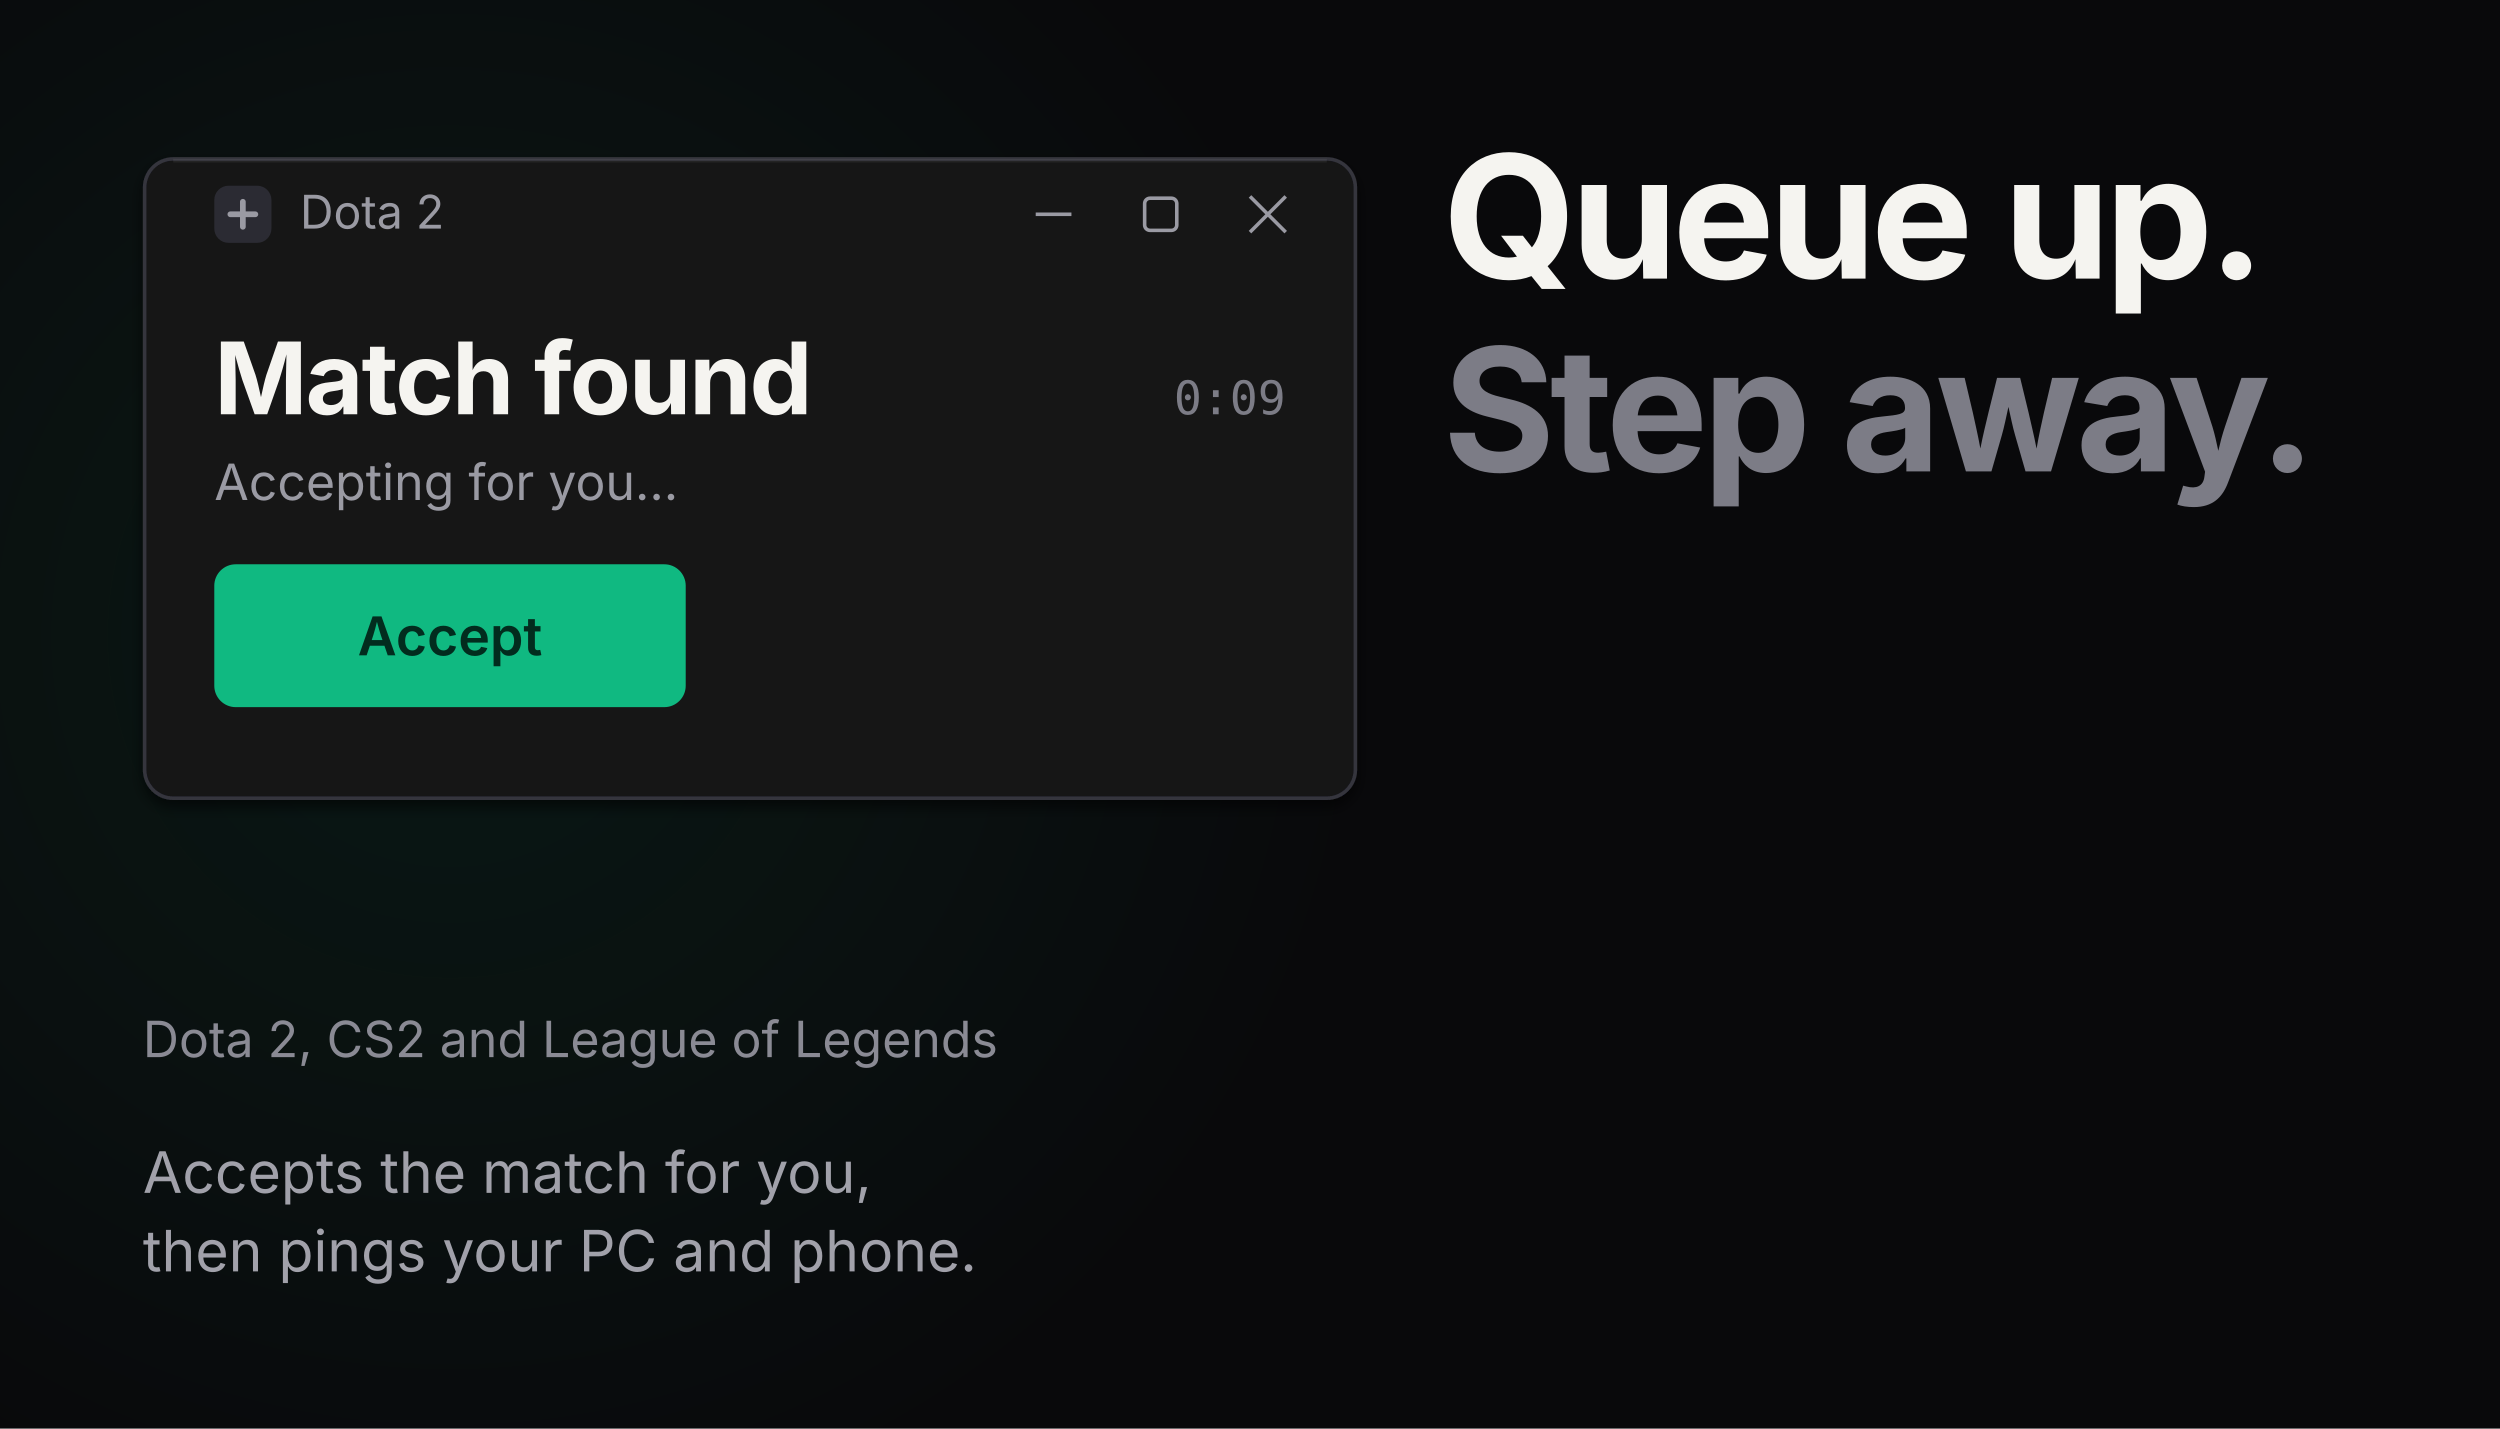
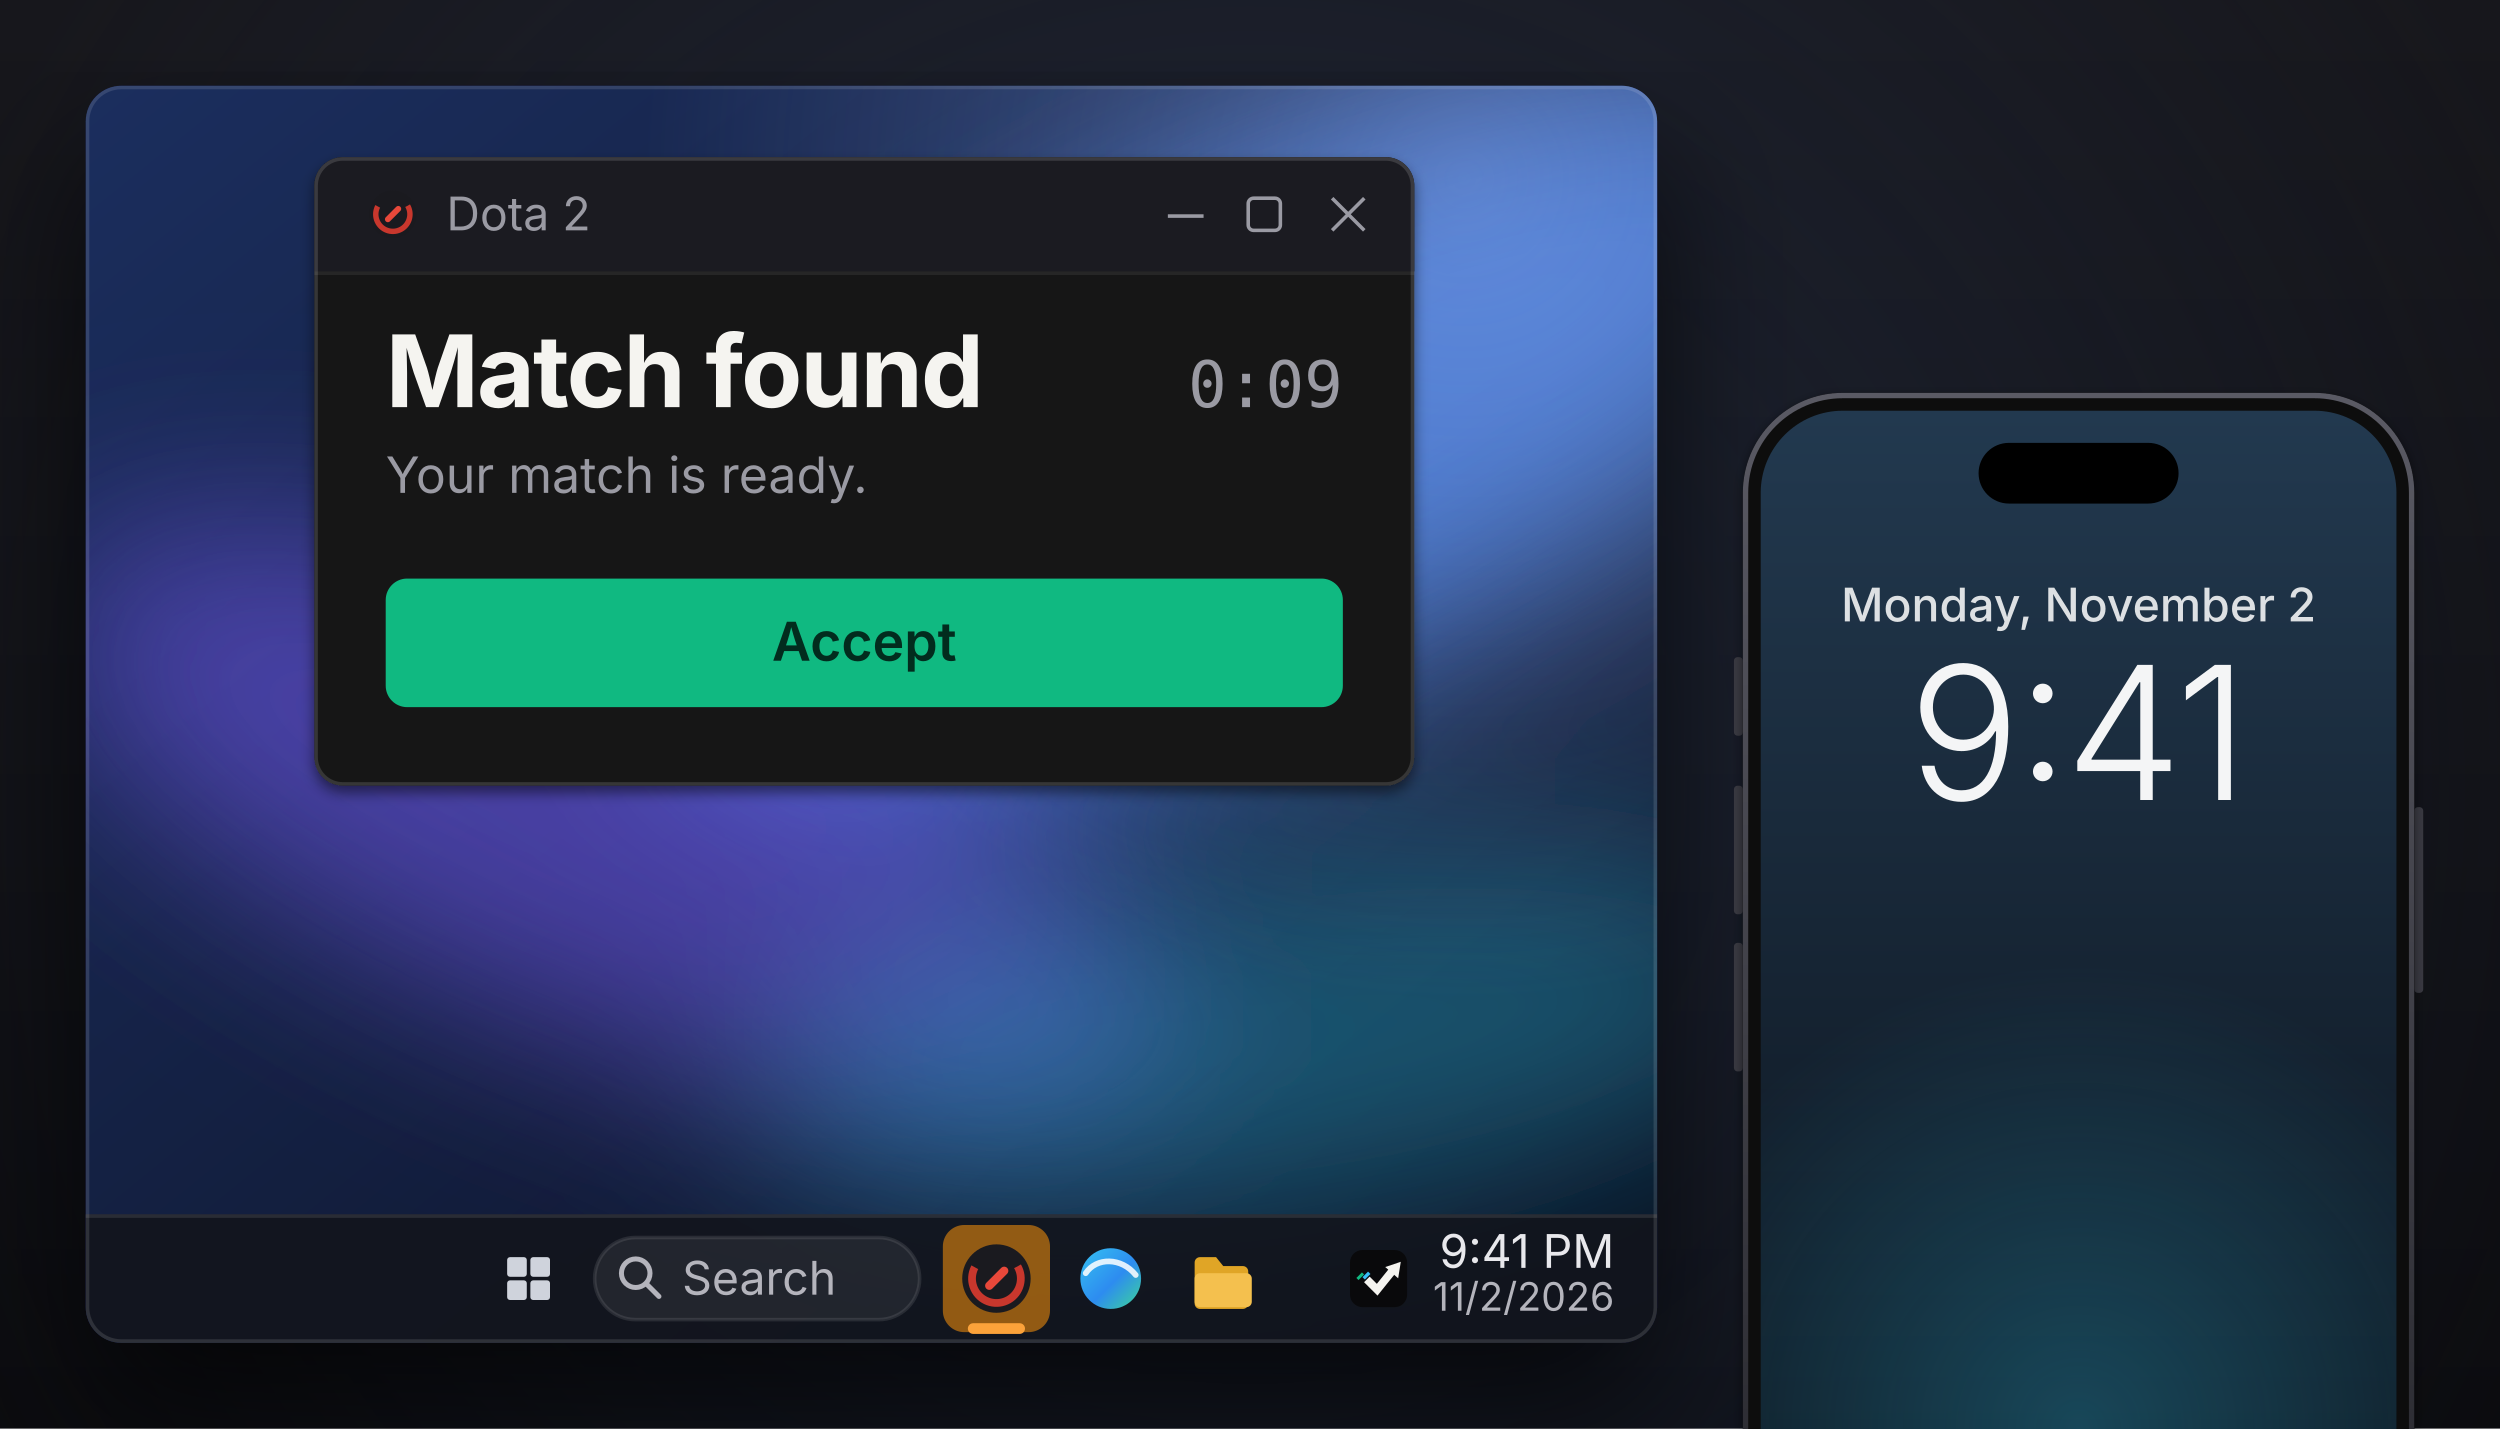
- <svg xmlns="http://www.w3.org/2000/svg" viewBox="0 0 700 400" width="700" height="400" role="img" aria-label="AutoReady demo: a Match found popup in Dota 2 accepts itself while you are in another window; then a Windows notification and a phone notification say the match was accepted.">
+ <svg xmlns="http://www.w3.org/2000/svg" viewBox="0 0 700 400" width="700" height="400" role="img" aria-label="AutoReady demo: on a Windows 11 desktop a Dota 2 Match found popup appears while the Dota 2 taskbar icon flashes; AutoReady clicks Accept for you, then a Windows notification and a phone lock-screen notification say the match was accepted.">
  <defs>
-     <radialGradient id="glow" gradientUnits="userSpaceOnUse" cx="126" cy="178" r="260">
-       <stop offset="0" stop-color="#10B981" stop-opacity=".09" />
-       <stop offset="1" stop-color="#10B981" stop-opacity="0" />
+     <linearGradient id="cv" x1="0" y1="0" x2="0" y2="1">
+       <stop offset="0" stop-color="#17171C" />
+       <stop offset="1" stop-color="#0B0B0E" />
+     </linearGradient>
+     <radialGradient id="cvg" gradientUnits="userSpaceOnUse" cx="350" cy="220" r="400">
+       <stop offset="0" stop-color="#26334F" stop-opacity=".55" />
+       <stop offset="1" stop-color="#26334F" stop-opacity="0" />
    </radialGradient>
-     <filter id="shw" filterUnits="userSpaceOnUse" x="0" y="0" width="700" height="400" color-interpolation-filters="sRGB">
-       <feDropShadow dx="0" dy="24" stdDeviation="24" flood-color="#000" flood-opacity=".8" />
-       <feDropShadow dx="0" dy="2" stdDeviation="2" flood-color="#000" flood-opacity=".6" />
-     </filter>
-     <filter id="shwt" filterUnits="userSpaceOnUse" x="0" y="0" width="700" height="400" color-interpolation-filters="sRGB">
-       <feDropShadow dx="0" dy="8" stdDeviation="12" flood-color="#000" flood-opacity=".6" />
+     <linearGradient id="wp" x1="0" y1="0" x2="1" y2="1">
+       <stop offset="0" stop-color="#1B2E5E" />
+       <stop offset="1" stop-color="#0B1020" />
+     </linearGradient>
+     <radialGradient id="bloom" gradientUnits="userSpaceOnUse" cx="410" cy="50" r="230">
+       <stop offset="0" stop-color="#9DBBFF" stop-opacity=".38" />
+       <stop offset="1" stop-color="#9DBBFF" stop-opacity="0" />
+     </radialGradient>
+     <linearGradient id="lk" x1="0" y1="0" x2="0" y2="1">
+       <stop offset="0" stop-color="#22394F" />
+       <stop offset=".55" stop-color="#14212F" />
+       <stop offset="1" stop-color="#0D141D" />
+     </linearGradient>
+     <radialGradient id="teal" gradientUnits="userSpaceOnUse" cx="94" cy="290" r="130">
+       <stop offset="0" stop-color="#2BB3D6" stop-opacity=".3" />
+       <stop offset="1" stop-color="#2BB3D6" stop-opacity="0" />
+     </radialGradient>
+     <linearGradient id="edge" x1="0" y1="0" x2="0" y2="1">
+       <stop offset="0" stop-color="#5A5A64" />
+       <stop offset="1" stop-color="#26262C" />
+     </linearGradient>
+     <linearGradient id="br" x1="0" y1="0" x2="1" y2="1">
+       <stop offset="0" stop-color="#35C1F1" />
+       <stop offset=".55" stop-color="#2D8CF0" />
+       <stop offset="1" stop-color="#3DD598" />
+     </linearGradient>
+     <clipPath id="scr">
+       <rect x="24" y="24" width="440" height="352" rx="10" />
+     </clipPath>
+     <clipPath id="pscr">
+       <rect x="5" y="5" width="178" height="335" rx="23" />
+     </clipPath>
+     <filter id="bl" x="-30%" y="-40%" width="160%" height="180%">
+       <feGaussianBlur stdDeviation="26" />
+     </filter>
+     <filter id="shs" x="-10%" y="-10%" width="120%" height="130%" color-interpolation-filters="sRGB">
+       <feDropShadow dx="0" dy="20" stdDeviation="20" flood-color="#000" flood-opacity=".7" />
+     </filter>
+     <filter id="shw" x="-20%" y="-25%" width="140%" height="170%" color-interpolation-filters="sRGB">
+       <feDropShadow dx="0" dy="18" stdDeviation="16" flood-color="#000" flood-opacity=".65" />
+       <feDropShadow dx="0" dy="2" stdDeviation="2" flood-color="#000" flood-opacity=".5" />
+     </filter>
+     <filter id="sht" x="-10%" y="-20%" width="120%" height="170%" color-interpolation-filters="sRGB">
+       <feDropShadow dx="0" dy="10" stdDeviation="10" flood-color="#000" flood-opacity=".6" />
+       <feDropShadow dx="0" dy="1" stdDeviation="1.5" flood-color="#000" flood-opacity=".5" />
    </filter>
    <symbol id="logo" viewBox="0 0 512 512">
      <rect width="512" height="512" rx="112" fill="#09090B" />
      <g transform="translate(256 256) scale(.84) translate(-203 -283)">
        <polyline points="86.48,263.72 61.02,238.26" fill="none" stroke="#38BDF8" stroke-width="84" />
        <polyline points="18.61,269.37 -4.02,246.74" fill="none" stroke="#10B981" stroke-width="84" />
        <polyline points="78,292 188,402 352,198" fill="none" stroke="#F5F4F0" stroke-width="84" stroke-linejoin="miter" />
        <polygon points="440,104 274,160 412,280" fill="#F5F4F0" />
      </g>
    </symbol>
+     <symbol id="dota" viewBox="0 0 24 24">
+       <circle cx="12" cy="12" r="11.5" fill="#1A1A1F" />
+       <circle cx="12" cy="12" r="8.2" fill="none" stroke="#C8372D" stroke-width="2.6" stroke-dasharray="34 18" transform="rotate(-30 12 12)" />
+       <path d="M9.6 14.4l5-5" stroke="#E8483A" stroke-width="2.8" stroke-linecap="round" />
+     </symbol>
  </defs>
-   <style>.d{font-family:'Segoe UI Variable Display','Segoe UI',-apple-system,'SF Pro Display',Inter,Helvetica,Arial,sans-serif}.t{font-family:'Segoe UI Variable Text','Segoe UI',-apple-system,'SF Pro Text',Inter,Helvetica,Arial,sans-serif}.m{font-family:'Cascadia Mono',Consolas,Menlo,monospace}</style>
-   <rect width="700" height="400" fill="#09090B" />
-   <rect width="700" height="400" fill="url(#glow)" />
-   <g class="d" font-weight="700" font-size="48" letter-spacing="-1.44">
-     <text x="404" y="78" fill="#F5F4F0">Queue up.</text>
-     <text x="404" y="132" fill="#7C7C86">Step away.</text>
-   </g>
-   <text class="t" x="40" y="296" font-size="14" fill="#8A8A94">Dota 2, CS2 and League of Legends</text>
-   <g class="t" font-size="16" fill="#A1A1AA">
-     <text x="40" y="334">Accepts the match for you,</text>
-     <text x="40" y="356">then pings your PC and phone.</text>
-   </g>
+   <style>text{font-family:'Segoe UI Variable Display','Segoe UI',-apple-system,'SF Pro Display',Inter,Roboto,Helvetica,Arial,sans-serif}.m{font-family:'Cascadia Mono',Consolas,Menlo,monospace}</style>
+   <rect width="700" height="400" fill="url(#cv)" />
+   <rect width="700" height="400" fill="url(#cvg)" />
  <g opacity="1">
-     <animate attributeName="opacity" values="1;1;0;0;1" keyTimes="0;0.907;0.95;0.964;1" dur="7s" repeatCount="indefinite" calcMode="spline" keySplines="0 0 1 1;0.4 0 0.2 1;0 0 1 1;0.2 0.8 0.2 1" />
-     <g filter="url(#shw)">
-       <rect x="40.5" y="44.5" width="339" height="179" rx="8" fill="#141418" stroke="#34343C" />
-     </g>
-     <path d="M48.5 45h323" stroke="#fff" stroke-opacity=".06" fill="none" />
-     <rect x="60" y="52" width="16" height="16" rx="4" fill="#2B2B33" />
-     <path d="M68 56.5v7M64.5 60h7" stroke="#9A9AA3" stroke-width="1.6" stroke-linecap="round" />
-     <text class="t" x="84" y="64" font-size="13" fill="#9A9AA3">Dota 2</text>
-     <g fill="none" stroke="#9A9AA3" stroke-width="1">
-       <path d="M290 60h10" />
-       <rect x="320.5" y="55.5" width="9" height="9" rx="1.5" />
-       <path d="M350 55l10 10M360 55l-10 10" />
-     </g>
-     <text class="d" x="60" y="116" font-size="28" font-weight="700" letter-spacing="-.56" fill="#F5F4F0">Match found</text>
-     <text class="t" x="60" y="140" font-size="14" fill="#9A9AA3" opacity="1">Accepting for you…<animate attributeName="opacity" values="1;0;1;1" keyTimes="0;0.306;0.957;1" dur="7s" repeatCount="indefinite" calcMode="discrete" />
-     </text>
-     <text class="t" x="60" y="140" font-size="14" fill="#9A9AA3" opacity="0">Waiting for players…<animate attributeName="opacity" values="0;1;0;0" keyTimes="0;0.306;0.957;1" dur="7s" repeatCount="indefinite" calcMode="discrete" />
-     </text>
-     <g class="m" font-size="13" fill="#7C7C86" text-anchor="end">
-       <text x="360" y="116">0:09<animate attributeName="opacity" values="1;0;1;1" keyTimes="0;0.143;0.957;1" dur="7s" repeatCount="indefinite" calcMode="discrete" />
+     <animate attributeName="opacity" keyTimes="0;0.893;0.943;0.957;1" values="1;1;0;0;1" dur="7s" repeatCount="indefinite" calcMode="spline" keySplines="0 0 1 1;.4 0 .2 1;0 0 1 1;.2 .8 .2 1" />
+     <rect x="24" y="24" width="440" height="352" rx="10" fill="#0B1020" filter="url(#shs)" />
+     <g clip-path="url(#scr)">
+       <rect x="24" y="24" width="440" height="352" fill="url(#wp)" />
+       <g filter="url(#bl)">
+         <ellipse cx="360" cy="120" rx="190" ry="70" transform="rotate(-25 360 120)" fill="#4C8DFF" fill-opacity=".7" />
+         <ellipse cx="170" cy="230" rx="170" ry="60" transform="rotate(22 170 230)" fill="#7B5CFF" fill-opacity=".5" />
+         <ellipse cx="360" cy="290" rx="150" ry="50" transform="rotate(-8 360 290)" fill="#2BB3D6" fill-opacity=".38" />
+       </g>
+       <rect x="24" y="24" width="440" height="352" fill="url(#bloom)" />
+       <rect x="24" y="340" width="440" height="36" fill="#12141C" fill-opacity=".9" />
+       <path d="M24 340.5h440" stroke="#fff" stroke-opacity=".1" fill="none" />
+     </g>
+     <rect x="24.5" y="24.5" width="439" height="351" rx="9.5" fill="none" stroke="#fff" stroke-opacity=".12" />
+     <g fill="#CFD3DC">
+       <rect x="142" y="352" width="5.5" height="5.5" rx=".8" />
+       <rect x="148.5" y="352" width="5.5" height="5.5" rx=".8" />
+       <rect x="142" y="358.5" width="5.5" height="5.5" rx=".8" />
+       <rect x="148.5" y="358.5" width="5.5" height="5.5" rx=".8" />
+     </g>
+     <rect x="166.5" y="346.5" width="91" height="23" rx="11.5" fill="#fff" fill-opacity=".07" stroke="#fff" stroke-opacity=".1" />
+     <circle cx="178" cy="356.5" r="4" fill="none" stroke="#B4B4BC" stroke-width="1.4" />
+     <path d="M181 359.5l3.5 3.5" stroke="#B4B4BC" stroke-width="1.4" stroke-linecap="round" />
+     <text x="191" y="362.5" font-size="13" fill="#B4B4BC">Search</text>
+     <rect x="264" y="343" width="30" height="30" rx="6" fill="#E8890C" opacity="0.6">
+       <animate attributeName="opacity" keyTimes="0;0.057;0.114;0.171;0.229;0.286;0.306;0.943;0.95;1" values="0.6;0.1;0.6;0.1;0.6;0.1;0;0;0.6;0.6" dur="7s" repeatCount="indefinite" calcMode="spline" keySplines=".4 0 .2 1;.4 0 .2 1;.4 0 .2 1;.4 0 .2 1;.4 0 .2 1;.4 0 .2 1;0 0 1 1;0 0 1 1;0 0 1 1" />
+     </rect>
+     <use href="#dota" x="269" y="348" width="20" height="20" />
+     <rect x="275" y="371" width="8" height="2" rx="1" fill="#F5F4F0" fill-opacity=".9" />
+     <rect x="271" y="370.5" width="16" height="3" rx="1.5" fill="#FBA23A" opacity="1">
+       <animate attributeName="opacity" keyTimes="0;0.057;0.114;0.171;0.229;0.286;0.306;0.943;0.95;1" values="1;0.3;1;0.3;1;0.3;0;0;1;1" dur="7s" repeatCount="indefinite" calcMode="spline" keySplines=".4 0 .2 1;.4 0 .2 1;.4 0 .2 1;.4 0 .2 1;.4 0 .2 1;.4 0 .2 1;0 0 1 1;0 0 1 1;0 0 1 1" />
+     </rect>
+     <circle cx="311" cy="358" r="8.5" fill="url(#br)" />
+     <path d="M304 356.5c3-4.5 10-4.5 14 .5" fill="none" stroke="#fff" stroke-opacity=".85" stroke-width="1.6" stroke-linecap="round" />
+     <path d="M334.5 353.5a1.5 1.5 0 0 1 1.5-1.5h4.5l2 2.5h5.5a1.5 1.5 0 0 1 1.5 1.5v9a1.5 1.5 0 0 1-1.5 1.5h-12a1.5 1.5 0 0 1-1.5-1.5z" fill="#E0A526" />
+     <rect x="334.5" y="356.5" width="16" height="9.5" rx="1.5" fill="#F4C04E" />
+     <use href="#logo" x="378" y="350" width="16" height="16" />
+     <text x="452" y="355" font-size="13" fill="#E8E8EC" text-anchor="end">9:41 PM</text>
+     <text x="452" y="367" font-size="11" fill="#B4B4BC" text-anchor="end">11/2/2026</text>
+     <g>
+       <animateTransform attributeName="transform" type="translate" keyTimes="0;0.943;0.957;1" values="0 0;0 0;0 14;0 0" dur="7s" repeatCount="indefinite" calcMode="spline" keySplines="0 0 1 1;0 0 1 1;.2 .8 .2 1" />
+       <rect x="88" y="44" width="308" height="176" rx="8" fill="#141418" filter="url(#shw)" />
+       <path d="M88 76V52a8 8 0 0 1 8-8h292a8 8 0 0 1 8 8v24z" fill="#1B1B21" />
+       <path d="M88 76.5h308" stroke="#fff" stroke-opacity=".07" fill="none" />
+       <rect x="88.5" y="44.5" width="307" height="175" rx="7.5" fill="none" stroke="#fff" stroke-opacity=".14" />
+       <use href="#dota" x="103" y="53" width="14" height="14" />
+       <text x="125" y="64.5" font-size="13" fill="#9A9AA3">Dota 2</text>
+       <g fill="none" stroke="#9A9AA3" stroke-width="1">
+         <path d="M327 60.5h10" />
+         <rect x="349.5" y="55.5" width="9" height="9" rx="1.5" />
+         <path d="M373 55.5l9 9M382 55.5l-9 9" />
+       </g>
+       <text x="108" y="114" font-size="28" font-weight="700" letter-spacing="-.56" fill="#F5F4F0">Match found</text>
+       <g font-size="18" fill="#9A9AA3" text-anchor="end">
+         <text class="m" x="376" y="114" opacity="1">0:09<animate attributeName="opacity" keyTimes="0;0.143;0.154;0.943;0.95;1" values="1;1;0;0;1;1" dur="7s" repeatCount="indefinite" calcMode="spline" keySplines="0 0 1 1;.4 0 .2 1;0 0 1 1;0 0 1 1;0 0 1 1" />
+         </text>
+         <text class="m" x="376" y="114" opacity="0">0:08<animate attributeName="opacity" keyTimes="0;0.143;0.154;0.286;0.297;0.943;0.95;1" values="0;0;1;1;0;0;0;0" dur="7s" repeatCount="indefinite" calcMode="spline" keySplines="0 0 1 1;.4 0 .2 1;0 0 1 1;.4 0 .2 1;0 0 1 1;0 0 1 1;0 0 1 1" />
+         </text>
+         <text class="m" x="376" y="114" opacity="0">0:07<animate attributeName="opacity" keyTimes="0;0.286;0.297;0.943;0.95;1" values="0;0;1;1;0;0" dur="7s" repeatCount="indefinite" calcMode="spline" keySplines="0 0 1 1;.4 0 .2 1;0 0 1 1;0 0 1 1;0 0 1 1" />
+         </text>
+       </g>
+       <text x="108" y="138" font-size="14" fill="#9A9AA3" opacity="1">Your match is ready.<animate attributeName="opacity" keyTimes="0;0.306;0.323;0.943;0.95;1" values="1;1;0;0;1;1" dur="7s" repeatCount="indefinite" calcMode="spline" keySplines="0 0 1 1;.4 0 .2 1;0 0 1 1;0 0 1 1;0 0 1 1" />
      </text>
-       <text x="360" y="116" opacity="0">0:08<animate attributeName="opacity" values="0;1;0;0" keyTimes="0;0.143;0.306;1" dur="7s" repeatCount="indefinite" calcMode="discrete" />
+       <text x="108" y="138" font-size="14" fill="#9A9AA3" opacity="0">Waiting for other players…<animate attributeName="opacity" keyTimes="0;0.306;0.323;0.943;0.95;1" values="0;0;1;1;0;0" dur="7s" repeatCount="indefinite" calcMode="spline" keySplines="0 0 1 1;.4 0 .2 1;0 0 1 1;0 0 1 1;0 0 1 1" />
      </text>
-     </g>
-     <rect x="60" y="158" width="132" height="40" rx="6" fill="#10B981">
-       <animate attributeName="fill" values="#10B981;#34D399;#059669;#10B981;#10B981" keyTimes="0;0.271;0.293;0.314;1" dur="7s" repeatCount="indefinite" calcMode="discrete" />
-     </rect>
-     <g class="t" font-size="15" font-weight="600" fill="#022C1E" text-anchor="middle" opacity="1">
-       <text x="126" y="183.5">Accept</text>
-       <animate attributeName="opacity" values="1;0;1;1" keyTimes="0;0.306;0.957;1" dur="7s" repeatCount="indefinite" calcMode="discrete" />
-     </g>
-     <g class="t" font-size="15" font-weight="600" fill="#022C1E" text-anchor="middle" opacity="0">
-       <text x="137" y="183.5">Accepted</text>
-       <path d="M84 178.5l4.5 4.5 8.5-9.5" fill="none" stroke="#022C1E" stroke-width="2.2" stroke-linecap="round" stroke-linejoin="round" stroke-dasharray="22" stroke-dashoffset="22">
-         <animate attributeName="stroke-dashoffset" values="22;22;0;0;22;22" keyTimes="0;0.306;0.34;0.957;0.957;1" dur="7s" repeatCount="indefinite" calcMode="spline" keySplines="0 0 1 1;0.2 0.8 0.2 1;0 0 1 1;0 0 1 1;0 0 1 1" />
-       </path>
-       <animate attributeName="opacity" values="0;1;0;0" keyTimes="0;0.306;0.957;1" dur="7s" repeatCount="indefinite" calcMode="discrete" />
-     </g>
-     <circle cx="182" cy="178" r="0" fill="none" stroke="#F5F4F0" stroke-width="1" opacity="0">
-       <animate attributeName="r" values="0;0;24;24" keyTimes="0;0.293;0.371;1" dur="7s" repeatCount="indefinite" calcMode="spline" keySplines="0 0 1 1;0.2 0.8 0.2 1;0 0 1 1" />
-       <animate attributeName="opacity" values="0;0;0.4;0;0" keyTimes="0;0.293;0.294;0.371;1" dur="7s" repeatCount="indefinite" calcMode="spline" keySplines="0 0 1 1;0.2 0.8 0.2 1;0.2 0.8 0.2 1;0 0 1 1" />
+       <rect x="108" y="162" width="268" height="36" rx="6" fill="#10B981">
+         <animate attributeName="fill" keyTimes="0;0.271;0.283;0.293;0.297;0.306;0.334;0.943;0.95;1" values="#10B981;#10B981;#34D399;#34D399;#059669;#059669;#10B981;#10B981;#10B981;#10B981" dur="7s" repeatCount="indefinite" calcMode="spline" keySplines="0 0 1 1;.4 0 .2 1;0 0 1 1;.4 0 .2 1;0 0 1 1;.4 0 .2 1;0 0 1 1;0 0 1 1;0 0 1 1" />
+       </rect>
+       <g font-size="15" font-weight="600" fill="#022C1E" text-anchor="middle" opacity="1">
+         <text x="242" y="185">Accept</text>
+         <animate attributeName="opacity" keyTimes="0;0.306;0.32;0.943;0.95;1" values="1;1;0;0;1;1" dur="7s" repeatCount="indefinite" calcMode="spline" keySplines="0 0 1 1;.4 0 .2 1;0 0 1 1;0 0 1 1;0 0 1 1" />
+       </g>
+       <g font-size="15" font-weight="600" fill="#022C1E" text-anchor="middle" opacity="0">
+         <text x="253" y="185">Accepted</text>
+         <path d="M197 181l4.5 4.5 8.5-9.5" fill="none" stroke="#022C1E" stroke-width="2.2" stroke-linecap="round" stroke-linejoin="round" stroke-dasharray="22" stroke-dashoffset="22">
+           <animate attributeName="stroke-dashoffset" keyTimes="0;0.314;0.357;0.943;0.95;1" values="22;22;0;0;22;22" dur="7s" repeatCount="indefinite" calcMode="spline" keySplines="0 0 1 1;.2 .8 .2 1;0 0 1 1;0 0 1 1;0 0 1 1" />
+         </path>
+         <animate attributeName="opacity" keyTimes="0;0.306;0.323;0.943;0.95;1" values="0;0;1;1;0;0" dur="7s" repeatCount="indefinite" calcMode="spline" keySplines="0 0 1 1;.4 0 .2 1;0 0 1 1;0 0 1 1;0 0 1 1" />
+       </g>
+     </g>
+     <circle cx="242" cy="180" r="0" fill="#fff" fill-opacity=".28" opacity="0">
+       <animate attributeName="r" keyTimes="0;0.293;0.35;0.943;0.95;1" values="0;0;26;26;0;0" dur="7s" repeatCount="indefinite" calcMode="spline" keySplines="0 0 1 1;.2 .8 .2 1;0 0 1 1;0 0 1 1;0 0 1 1" />
+       <animate attributeName="opacity" keyTimes="0;0.293;0.294;0.35;0.943;0.95;1" values="0;0;1;0;0;0;0" dur="7s" repeatCount="indefinite" calcMode="spline" keySplines="0 0 1 1;0 0 1 1;.2 .8 .2 1;0 0 1 1;0 0 1 1;0 0 1 1" />
    </circle>
    <g opacity="0">
-       <animateTransform attributeName="transform" type="translate" values="0 12;0 12;0 0;0 0;0 12;0 12" keyTimes="0;0.343;0.4;0.956;0.957;1" dur="7s" repeatCount="indefinite" calcMode="spline" keySplines="0 0 1 1;0.34 1.56 0.64 1;0 0 1 1;0 0 1 1;0 0 1 1" />
-       <animate attributeName="opacity" values="0;0;1;1;0;0" keyTimes="0;0.343;0.386;0.956;0.957;1" dur="7s" repeatCount="indefinite" calcMode="spline" keySplines="0 0 1 1;0.2 0.8 0.2 1;0 0 1 1;0 0 1 1;0 0 1 1" />
-       <g filter="url(#shwt)">
-         <rect x="404" y="184" width="256" height="96" rx="8" fill="#2C2C2C" />
-       </g>
-       <rect x="404.5" y="184.5" width="255" height="95" rx="7.5" fill="none" stroke="#fff" stroke-opacity=".08" />
-       <use href="#logo" x="420" y="198" width="16" height="16" />
-       <g class="t" fill="#fff">
-         <text x="444" y="211" font-size="13" fill-opacity=".7">AutoReady</text>
-         <text x="644" y="212" font-size="16" fill-opacity=".7" text-anchor="end">…</text>
-         <text x="420" y="241" font-size="14" font-weight="600">Match accepted in Dota 2</text>
-         <text x="420" y="261" font-size="14" fill-opacity=".79">Come back, it's starting.</text>
+       <g>
+         <animateTransform attributeName="transform" type="translate" keyTimes="0;0.35;0.4;0.429;0.943;0.95;1" values="40 0;40 0;-5 0;0 0;0 0;40 0;40 0" dur="7s" repeatCount="indefinite" calcMode="spline" keySplines="0 0 1 1;.2 .8 .2 1;.4 0 .2 1;0 0 1 1;0 0 1 1;0 0 1 1" />
+         <rect x="152" y="244" width="300" height="84" rx="8" fill="#2C2C32" filter="url(#sht)" />
+         <rect x="152.5" y="244.5" width="299" height="83" rx="7.5" fill="none" stroke="#fff" stroke-opacity=".1" />
+         <use href="#logo" x="166" y="256" width="16" height="16" />
+         <g fill="#fff">
+           <text x="190" y="268.5" font-size="13" fill-opacity=".7">AutoReady</text>
+           <text x="436" y="269" font-size="16" fill-opacity=".7" text-anchor="end">…</text>
+           <text x="166" y="296" font-size="14" font-weight="700">Match accepted in Dota 2</text>
+           <text x="166" y="314" font-size="14" fill-opacity=".8">Come back, it's starting.</text>
+         </g>
+       </g>
+       <animate attributeName="opacity" keyTimes="0;0.35;0.379;0.943;0.95;1" values="0;0;1;1;0;0" dur="7s" repeatCount="indefinite" calcMode="spline" keySplines="0 0 1 1;.2 .8 .2 1;0 0 1 1;0 0 1 1;0 0 1 1" />
+     </g>
+     <path d="M458 286H497" stroke="#10B981" stroke-width="1.5" stroke-linecap="round" stroke-dasharray="2 4" fill="none" opacity="0">
+       <animate attributeName="opacity" keyTimes="0;0.529;0.564;0.943;0.95;1" values="0;0;1;1;0;0" dur="7s" repeatCount="indefinite" calcMode="spline" keySplines="0 0 1 1;.2 .8 .2 1;0 0 1 1;0 0 1 1;0 0 1 1" />
+     </path>
+     <g transform="translate(488 110)">
+       <g>
+         <animateTransform attributeName="transform" type="translate" keyTimes="0;0.943;0.957;1" values="0 0;0 0;0 44;0 0" dur="7s" repeatCount="indefinite" calcMode="spline" keySplines="0 0 1 1;0 0 1 1;.2 .8 .2 1" />
+         <g>
+           <animateTransform attributeName="transform" type="translate" keyTimes="0;0.529;0.537;0.546;0.554;0.563;0.571;0.583;0.943;0.95;1" values="0 0;0 0;-2.5 0;2.5 0;-2 0;1.5 0;-1 0;0 0;0 0;0 0;0 0" dur="7s" repeatCount="indefinite" calcMode="spline" keySplines="0 0 1 1;.4 0 .2 1;.4 0 .2 1;.4 0 .2 1;.4 0 .2 1;.4 0 .2 1;.4 0 .2 1;0 0 1 1;0 0 1 1;0 0 1 1" />
+           <g fill="#3A3A42">
+             <rect x="188" y="116" width="2.5" height="52" rx="1" />
+             <rect x="-2.5" y="74" width="2.5" height="22" rx="1" />
+             <rect x="-2.5" y="110" width="2.5" height="36" rx="1" />
+             <rect x="-2.5" y="154" width="2.5" height="36" rx="1" />
+           </g>
+           <rect x="0" y="0" width="188" height="340" rx="28" fill="#0B0B0D" filter="url(#sht)" />
+           <rect x=".75" y=".75" width="186.5" height="338.5" rx="27.25" fill="none" stroke="url(#edge)" stroke-width="1.5" />
+           <rect x="5" y="5" width="178" height="335" rx="23" fill="url(#lk)" />
+           <g clip-path="url(#pscr)">
+             <rect x="5" y="150" width="178" height="190" fill="url(#teal)" />
+           </g>
+           <rect x="66" y="14" width="56" height="17" rx="8.5" fill="#000" />
+           <text x="94" y="64" font-size="13" font-weight="500" fill="#fff" fill-opacity=".85" text-anchor="middle">Monday, November 2</text>
+           <text x="94" y="114" font-size="52" font-weight="300" letter-spacing="-1" fill="#fff" fill-opacity=".95" text-anchor="middle">9:41</text>
+           <g opacity="0">
+             <g>
+               <animateTransform attributeName="transform" type="translate" keyTimes="0;0.529;0.564;0.593;0.943;0.95;1" values="0 -14;0 -14;0 3;0 0;0 0;0 -14;0 -14" dur="7s" repeatCount="indefinite" calcMode="spline" keySplines="0 0 1 1;.2 .8 .2 1;.4 0 .2 1;0 0 1 1;0 0 1 1;0 0 1 1" />
+               <rect x="27" y="150" width="134" height="84" rx="20" fill="#3A3C44" fill-opacity=".4" />
+               <rect x="19" y="142" width="150" height="84" rx="20" fill="#3A3C44" fill-opacity=".6" />
+               <rect x="11" y="134" width="166" height="84" rx="20" fill="#2B2D33" fill-opacity=".94" filter="url(#sht)" />
+               <rect x="11.5" y="134.5" width="165" height="83" rx="19.5" fill="none" stroke="#fff" stroke-opacity=".1" />
+               <g transform="translate(20 146) scale(.737)">
+                 <rect width="38" height="38" rx="9" fill="#338574" />
+                 <path d="M10.5 10h17a2 2 0 0 1 2 2v10a2 2 0 0 1-2 2h-8l-4.5 4v-4h-4.5a2 2 0 0 1-2-2v-10a2 2 0 0 1 2-2z" fill="#fff" />
+                 <path d="M14 14.5l4.5 3.5-4.5 3.5M20.5 21.5h4" fill="none" stroke="#338574" stroke-width="1.6" stroke-linecap="round" stroke-linejoin="round" />
+               </g>
+               <g fill="#fff">
+                 <text x="56" y="154" font-size="13" fill-opacity=".7">ntfy</text>
+                 <text x="167" y="154" font-size="13" fill-opacity=".6" text-anchor="end">now</text>
+                 <text x="56" y="172" font-size="14" font-weight="700">Match accepted</text>
+                 <text x="56" y="190" font-size="14" fill-opacity=".8">Come back,</text>
+                 <text x="56" y="206" font-size="14" fill-opacity=".8">it's starting.</text>
+               </g>
+             </g>
+             <animate attributeName="opacity" keyTimes="0;0.529;0.557;0.943;0.95;1" values="0;0;1;1;0;0" dur="7s" repeatCount="indefinite" calcMode="spline" keySplines="0 0 1 1;.2 .8 .2 1;0 0 1 1;0 0 1 1;0 0 1 1" />
+           </g>
+         </g>
      </g>
    </g>
    <g opacity="0">
-       <animateTransform attributeName="transform" type="translate" values="0 12;0 12;0 0;0 0;0 12;0 12" keyTimes="0;0.429;0.493;0.956;0.957;1" dur="7s" repeatCount="indefinite" calcMode="spline" keySplines="0 0 1 1;0.34 1.56 0.64 1;0 0 1 1;0 0 1 1;0 0 1 1" />
-       <animate attributeName="opacity" values="0;0;1;1;0;0" keyTimes="0;0.429;0.471;0.956;0.957;1" dur="7s" repeatCount="indefinite" calcMode="spline" keySplines="0 0 1 1;0.2 0.8 0.2 1;0 0 1 1;0 0 1 1;0 0 1 1" />
-       <g filter="url(#shwt)">
-         <rect x="404" y="292" width="256" height="68" rx="20" fill="#2A2A2E" />
-       </g>
-       <rect x="404.5" y="292.5" width="255" height="67" rx="19.5" fill="none" stroke="#fff" stroke-opacity=".09" />
-       <rect x="418" y="307" width="38" height="38" rx="9" fill="#338574" />
-       <path d="M428.5 317h17a2 2 0 0 1 2 2v10a2 2 0 0 1-2 2h-8l-4.5 4v-4h-4.5a2 2 0 0 1-2-2v-10a2 2 0 0 1 2-2z" fill="#fff" />
-       <path d="M432 321.5l4.5 3.5-4.5 3.5M438.5 328.5h4" fill="none" stroke="#338574" stroke-width="1.6" stroke-linecap="round" stroke-linejoin="round" />
-       <g class="t" fill="#fff">
-         <text x="466" y="313" font-size="15" font-weight="700">ntfy</text>
-         <text x="644" y="313" font-size="13" fill-opacity=".55" text-anchor="end">now</text>
-         <text x="466" y="331" font-size="14" font-weight="700">Match accepted</text>
-         <text x="466" y="348" font-size="14" fill-opacity=".78">Come back, it's starting.</text>
-       </g>
-     </g>
-     <g opacity="0">
-       <animate attributeName="opacity" values="0;0;1;1;0;0" keyTimes="0;0.086;0.121;0.343;0.4;1" dur="7s" repeatCount="indefinite" calcMode="spline" keySplines="0 0 1 1;0.2 0.8 0.2 1;0 0 1 1;0.4 0 0.2 1;0 0 1 1" />
-       <animateTransform attributeName="transform" type="translate" values="246 0;246 0;182 0;182 0;236 0;236 0;246 0;246 0" keyTimes="0;0.086;0.271;0.343;0.414;0.956;0.957;1" dur="7s" repeatCount="indefinite" calcMode="spline" keySplines="0 0 1 1;0.4 0 0.6 1;0 0 1 1;0.4 0 0.2 1;0 0 1 1;0 0 1 1;0 0 1 1" />
+       <animate attributeName="opacity" keyTimes="0;0.079;0.121;0.364;0.407;0.943;0.95;1" values="0;0;1;1;0;0;0;0" dur="7s" repeatCount="indefinite" calcMode="spline" keySplines="0 0 1 1;.2 .8 .2 1;0 0 1 1;.4 0 .2 1;0 0 1 1;0 0 1 1;0 0 1 1" />
+       <animateMotion path="M380 268 C340 298 290 234 242 180" calcMode="spline" keyPoints="0;0;1;1" keyTimes="0;0.079;0.279;1" keySplines="0 0 1 1;.4 0 .2 1;0 0 1 1" dur="7s" repeatCount="indefinite" />
      <g>
-         <animateTransform attributeName="transform" type="translate" values="0 128;0 128;0 178;0 178;0 132;0 132;0 128;0 128" keyTimes="0;0.086;0.271;0.343;0.414;0.956;0.957;1" dur="7s" repeatCount="indefinite" calcMode="spline" keySplines="0 0 1 1;0.2 0.8 0.2 1;0 0 1 1;0.4 0 0.2 1;0 0 1 1;0 0 1 1;0 0 1 1" />
-         <path d="M0 0L0 17L4.5 13L7.5 20L10.5 18.7L7.6 12H13Z" fill="#F5F4F0" stroke="#09090B" stroke-width="1.2" stroke-linejoin="round" />
-         <rect x="14" y="18" width="84" height="20" rx="10" fill="#10B981" />
-         <text class="t" x="56" y="32.5" font-size="13" font-weight="600" fill="#022C1E" text-anchor="middle">AutoReady</text>
+         <animateTransform attributeName="transform" type="translate" keyTimes="0;0.364;0.407;0.943;0.95;1" values="0 0;0 0;18 14;18 14;0 0;0 0" dur="7s" repeatCount="indefinite" calcMode="spline" keySplines="0 0 1 1;.4 0 .2 1;0 0 1 1;0 0 1 1;0 0 1 1" />
+         <g>
+           <animateTransform attributeName="transform" type="scale" keyTimes="0;0.293;0.299;0.314;0.943;0.95;1" values="1 1;1 1;.86 .86;1 1;1 1;1 1;1 1" dur="7s" repeatCount="indefinite" calcMode="spline" keySplines="0 0 1 1;.4 0 .2 1;.4 0 .2 1;0 0 1 1;0 0 1 1;0 0 1 1" />
+           <path d="M0 0L0 17L4.5 13L7.5 20L10.5 18.7L7.6 12H13Z" transform="translate(0 1.5)" fill="#000" fill-opacity=".35" stroke="#000" stroke-opacity=".35" stroke-width="1.2" stroke-linejoin="round" />
+           <path d="M0 0L0 17L4.5 13L7.5 20L10.5 18.7L7.6 12H13Z" fill="#F5F4F0" stroke="#09090B" stroke-width="1.2" stroke-linejoin="round" />
+         </g>
+         <rect x="14" y="16" width="84" height="22" rx="11" fill="#10B981" />
+         <text x="56" y="31.5" font-size="13" font-weight="600" fill="#022C1E" text-anchor="middle">AutoReady</text>
      </g>
    </g>
  </g>
</svg>
